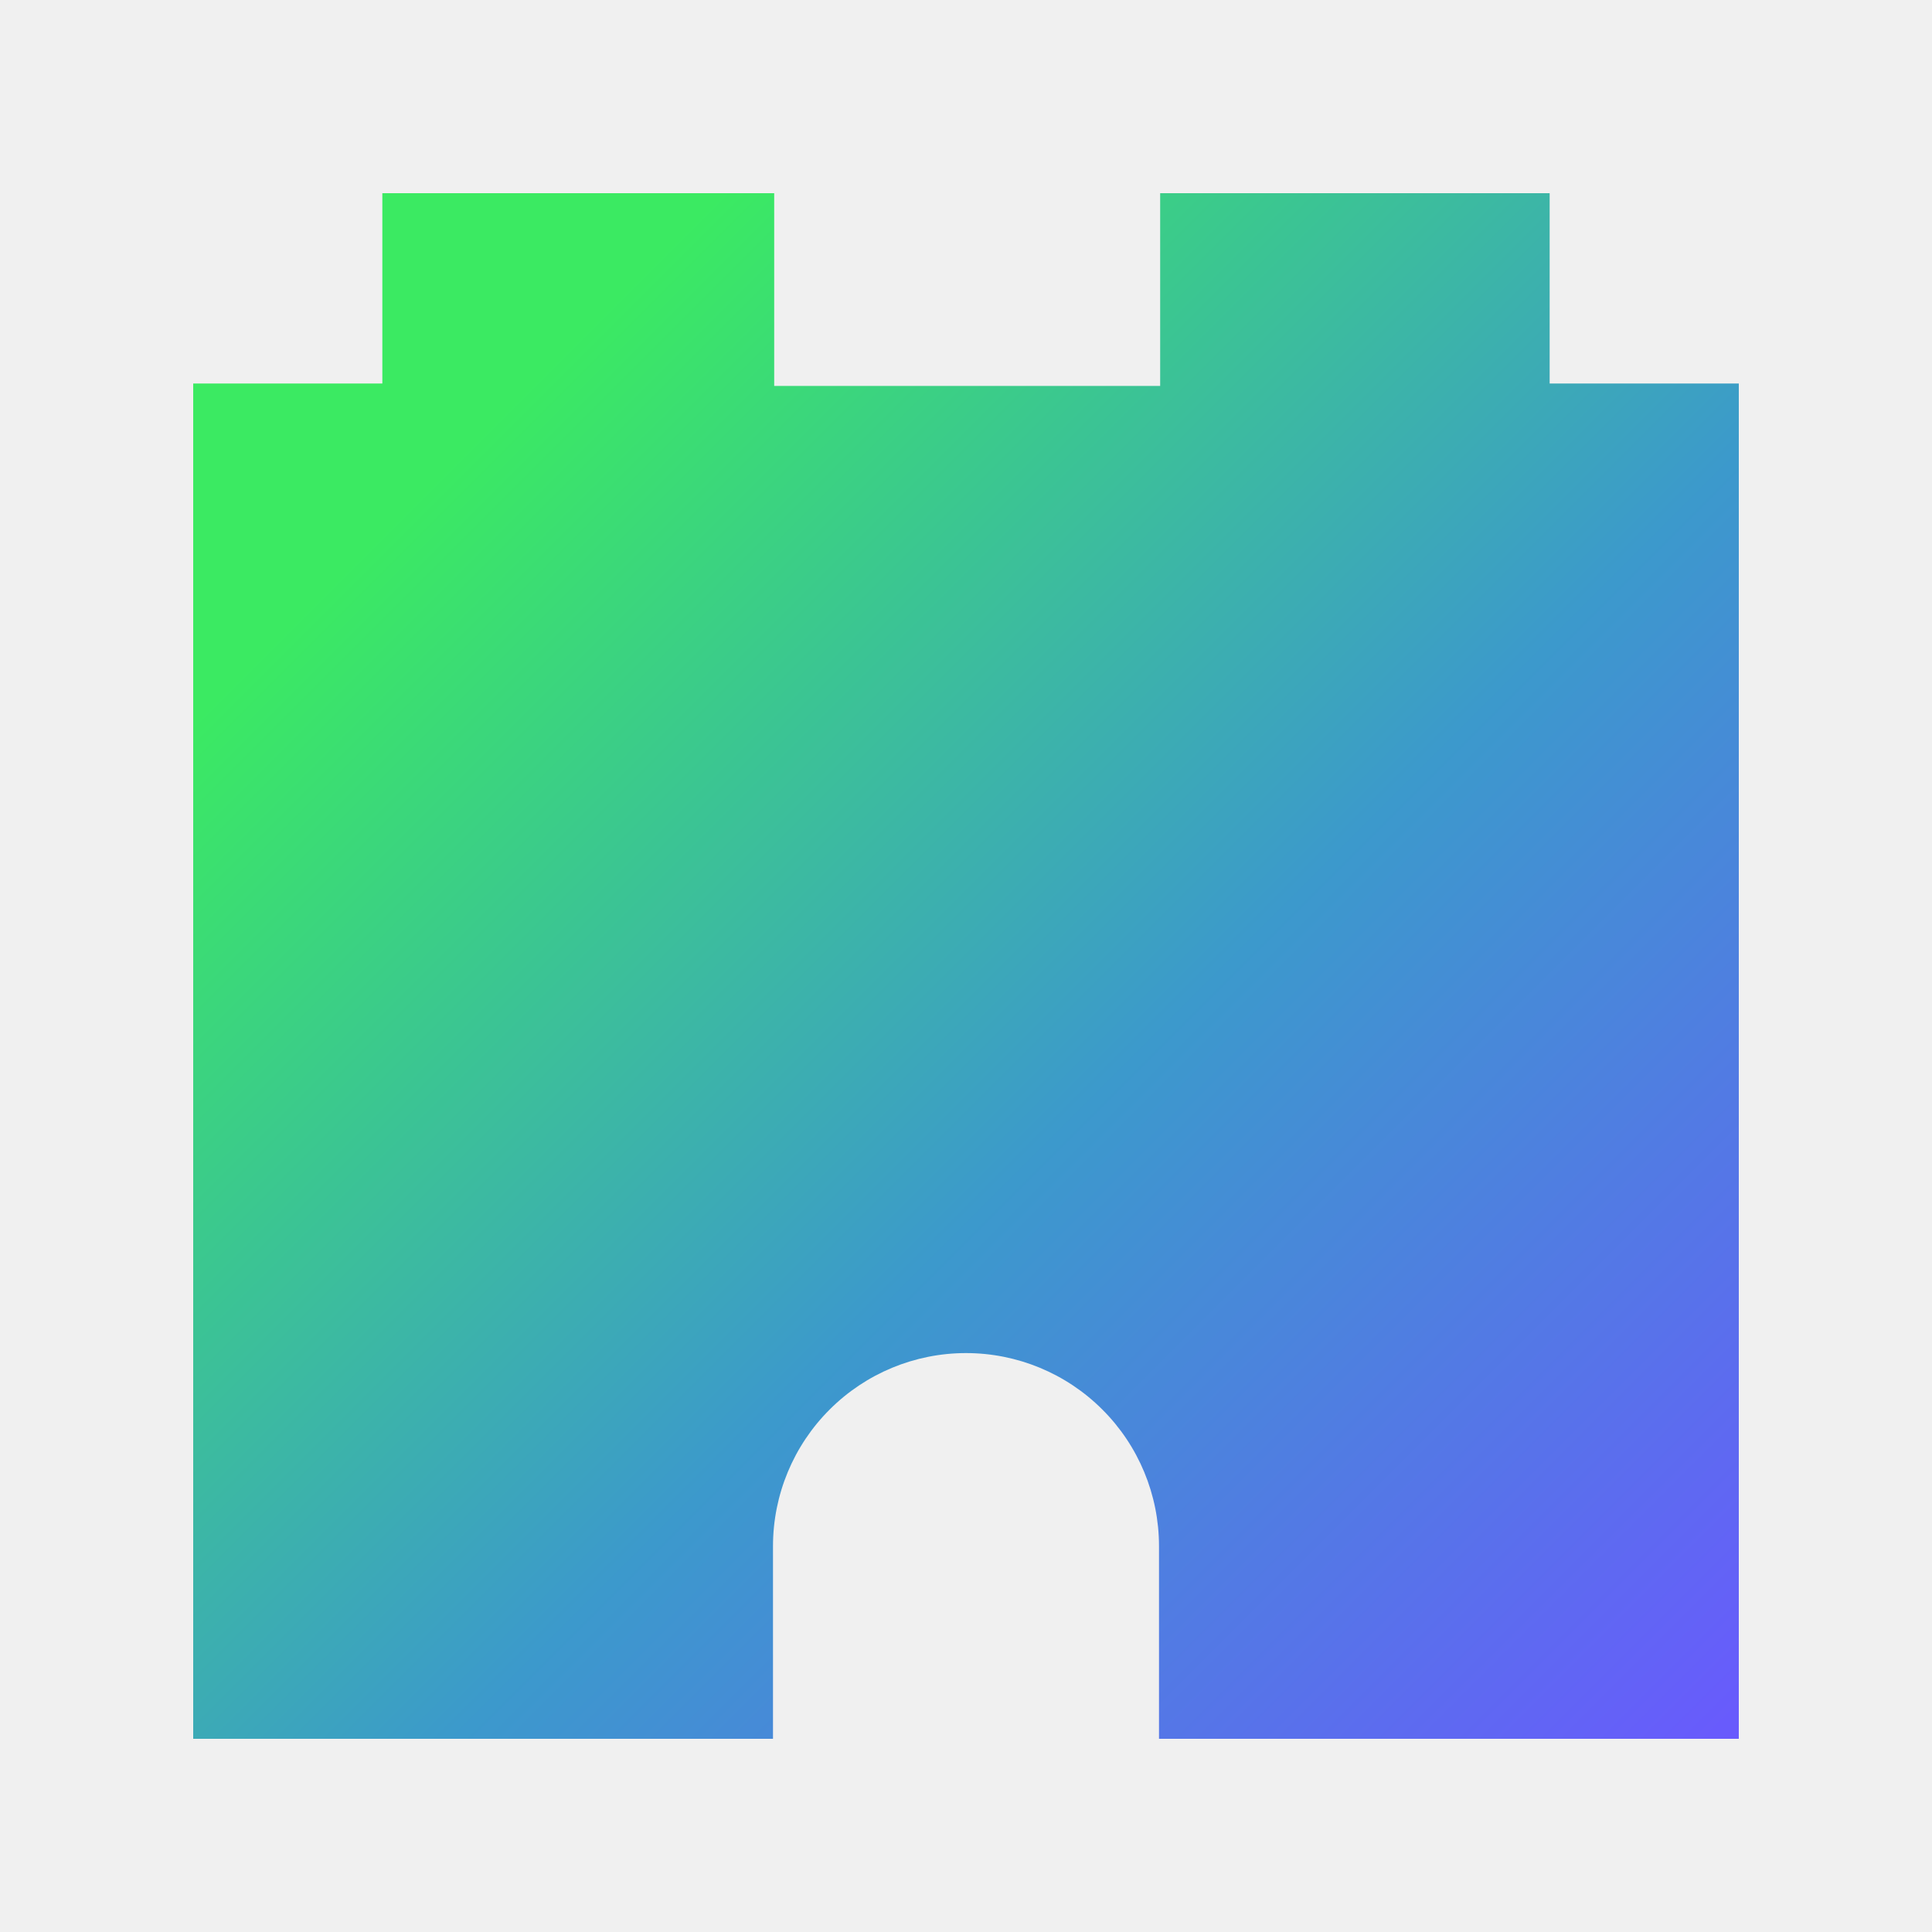
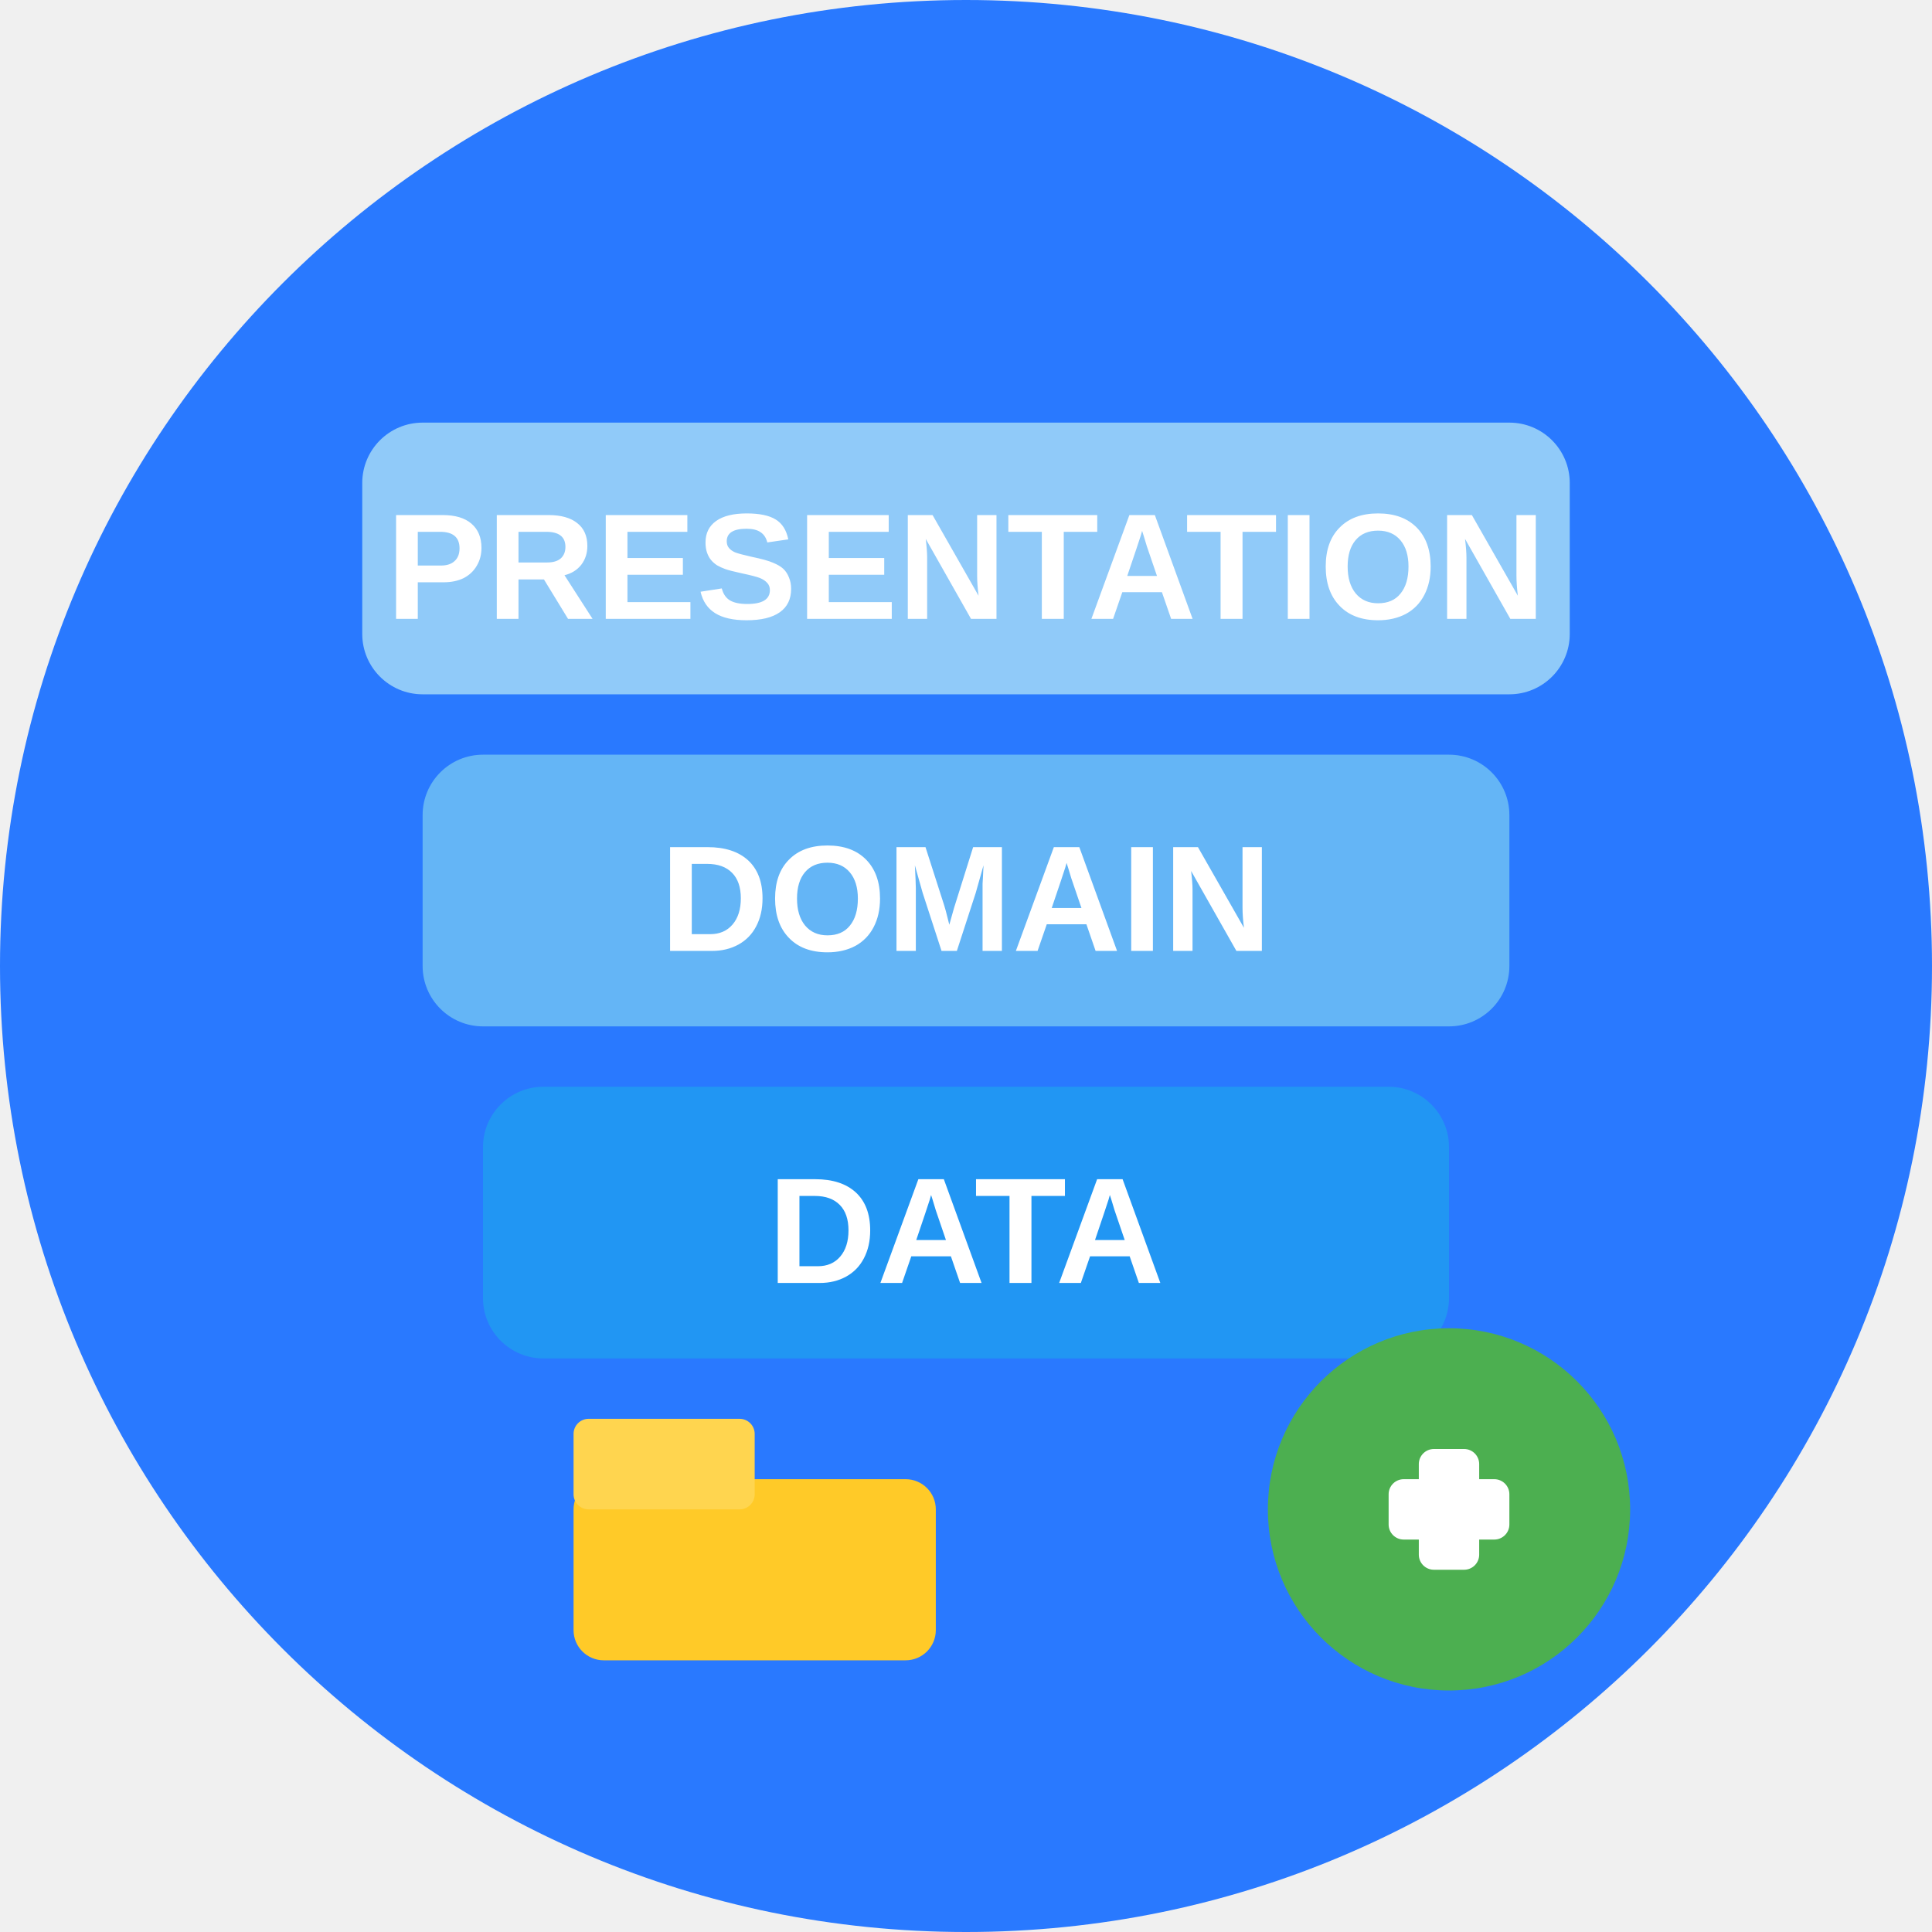
- <svg xmlns="http://www.w3.org/2000/svg" width="40" height="40" viewBox="0 0 40 40" fill="none">
-   <path d="M32.084 7.94V4H24.02V7.99H16.029V4H7.916V7.94H4V36H16.004V32.005C16.006 30.946 16.427 29.931 17.177 29.183C17.926 28.434 18.941 28.014 20 28.014C21.059 28.014 22.074 28.434 22.823 29.183C23.573 29.931 23.994 30.946 23.996 32.005V36H36V7.94H32.084Z" fill="url(#paint0_linear)" />
-   <defs>
-     <linearGradient id="paint0_linear" x1="2.942" y1="4.9" x2="37.777" y2="39.734" gradientUnits="userSpaceOnUse">
-       <stop offset="0.159" stop-color="#3BEA62" />
-       <stop offset="0.54" stop-color="#3C99CC" />
-       <stop offset="0.937" stop-color="#6B57FF" />
-     </linearGradient>
-   </defs>
+ <svg xmlns="http://www.w3.org/2000/svg" width="128" height="128" viewBox="0 0 128 128">
+   <circle cx="64" cy="64" r="64" fill="#2979FF" />
+   <rect x="24" y="28" width="80" height="18" rx="4" fill="#90CAF9" />
+   <text x="64" y="41" text-anchor="middle" font-family="Arial" font-size="10" fill="white" font-weight="bold">PRESENTATION</text>
+   <rect x="28" y="50" width="72" height="18" rx="4" fill="#64B5F6" />
+   <text x="64" y="63" text-anchor="middle" font-family="Arial" font-size="10" fill="white" font-weight="bold">DOMAIN</text>
+   <rect x="32" y="72" width="64" height="18" rx="4" fill="#2196F3" />
+   <text x="64" y="85" text-anchor="middle" font-family="Arial" font-size="10" fill="white" font-weight="bold">DATA</text>
+   <rect x="38" y="98" width="24" height="12" rx="2" fill="#FFCA28" />
+   <rect x="38" y="94" width="12" height="6" rx="1" fill="#FFD54F" />
+   <circle cx="96" cy="100" r="12" fill="#4CAF50" />
+   <rect x="94" y="96" width="4" height="8" rx="1" fill="white" />
+   <rect x="92" y="98" width="8" height="4" rx="1" fill="white" />
</svg>
